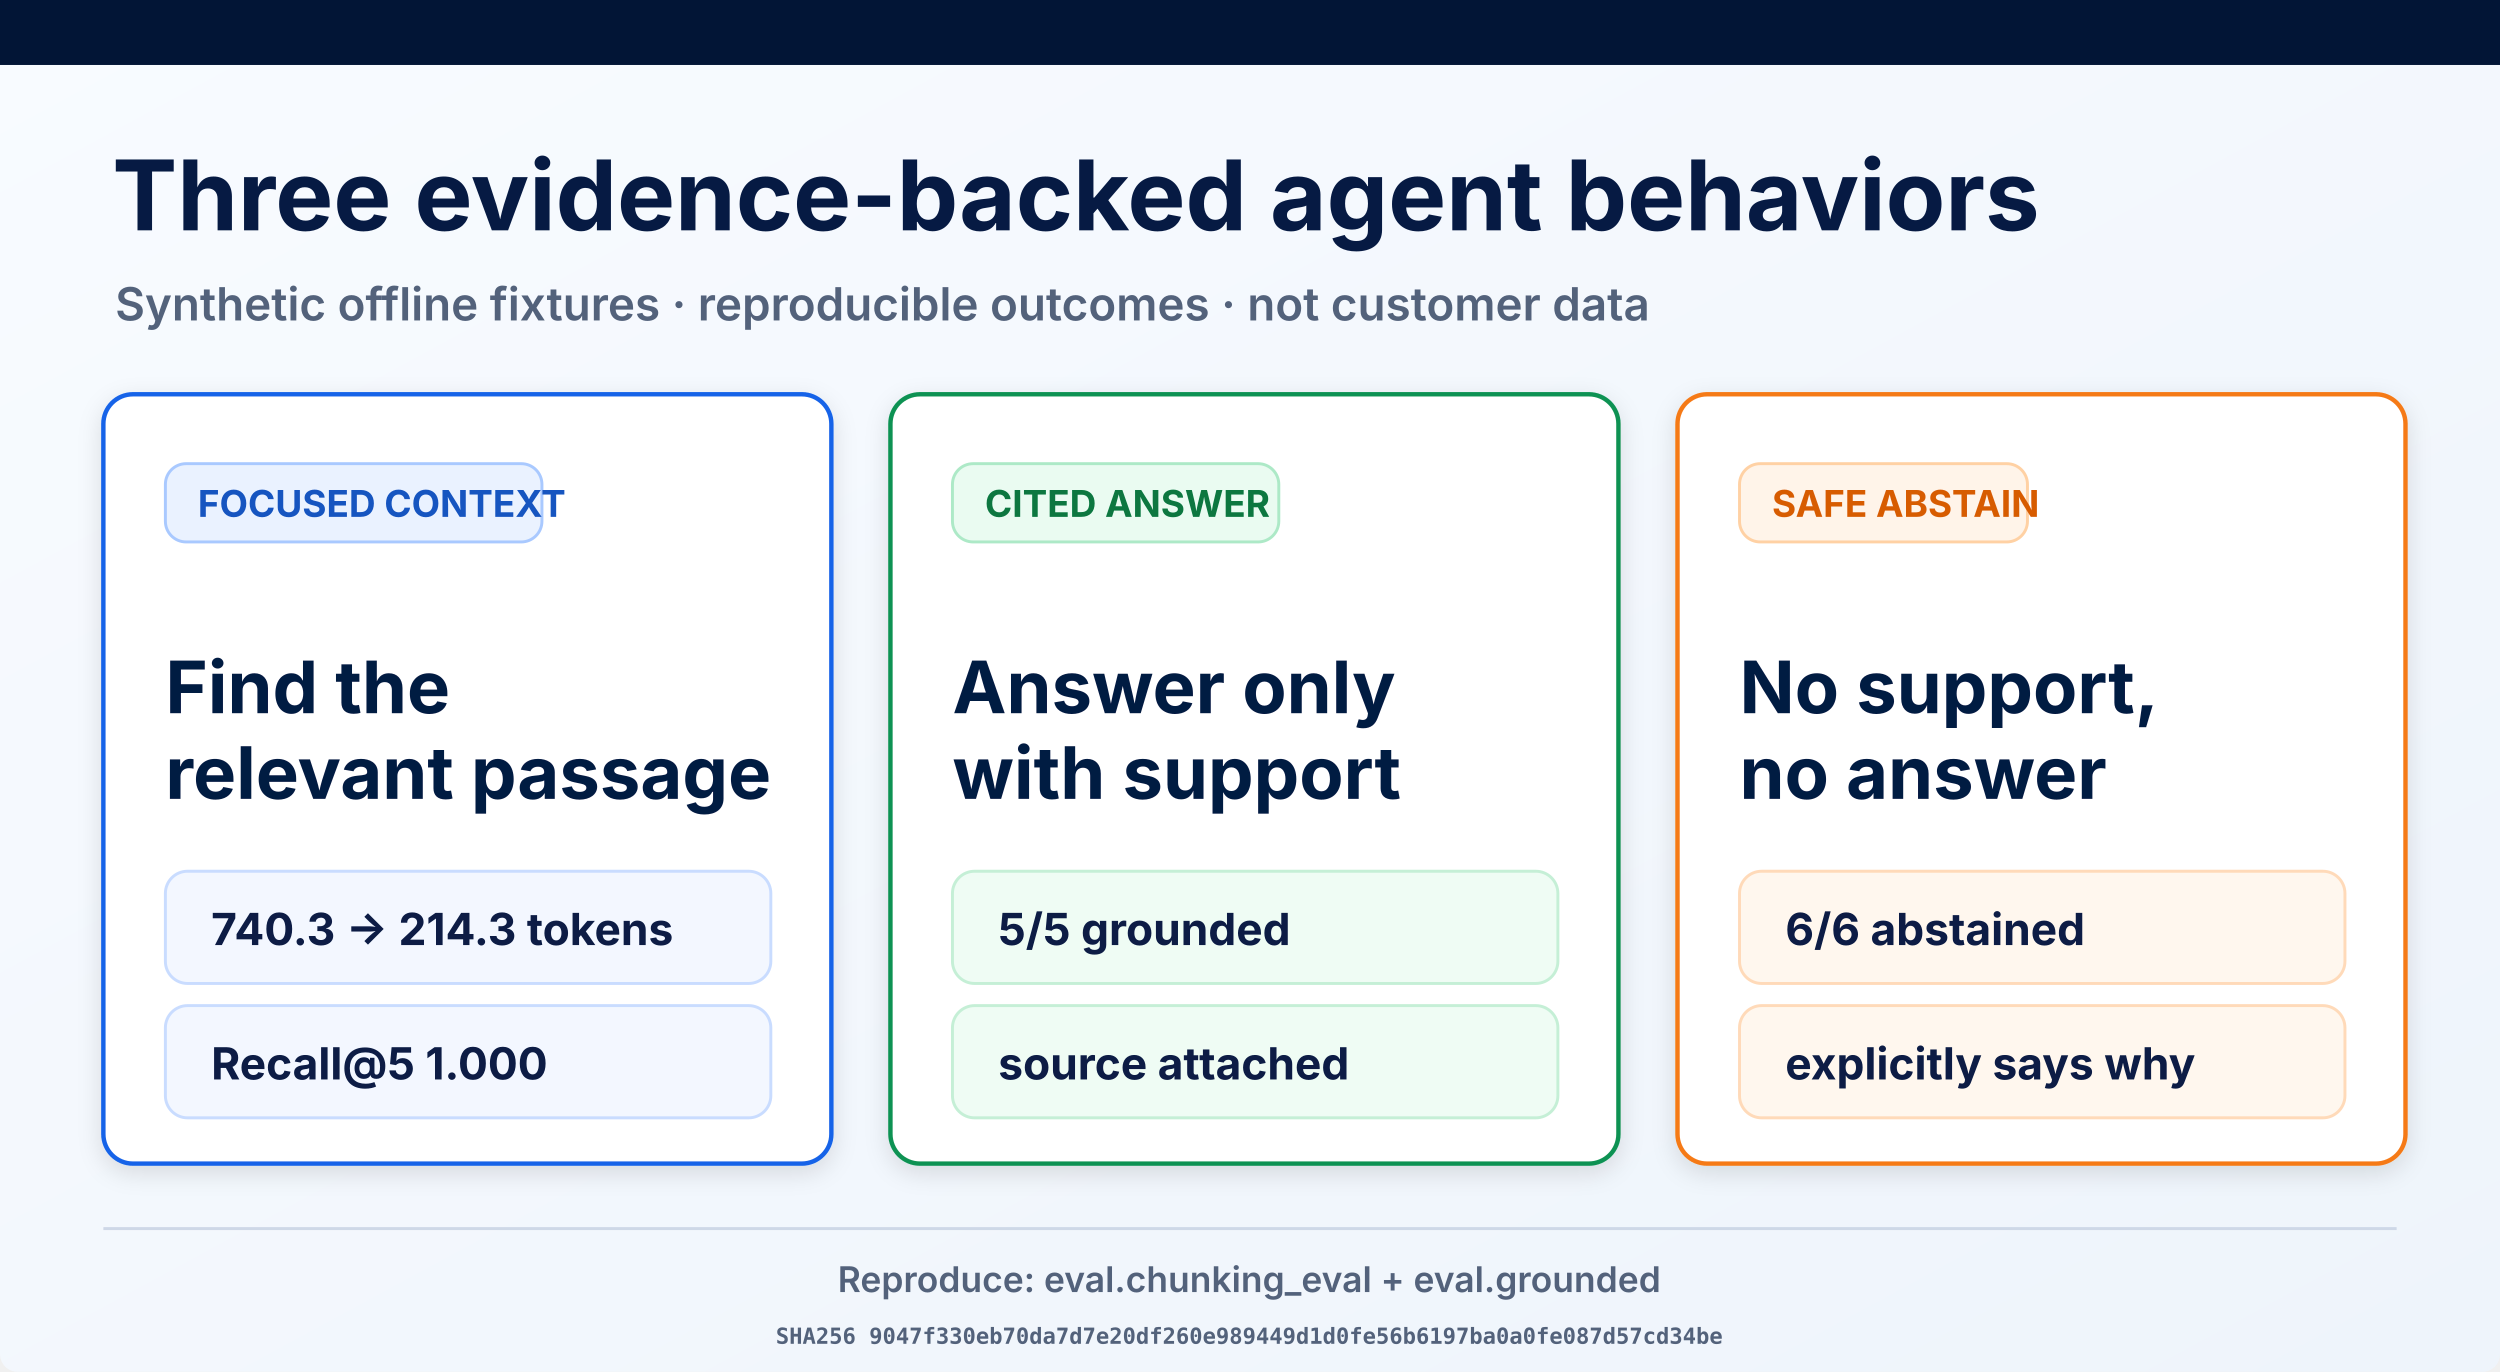
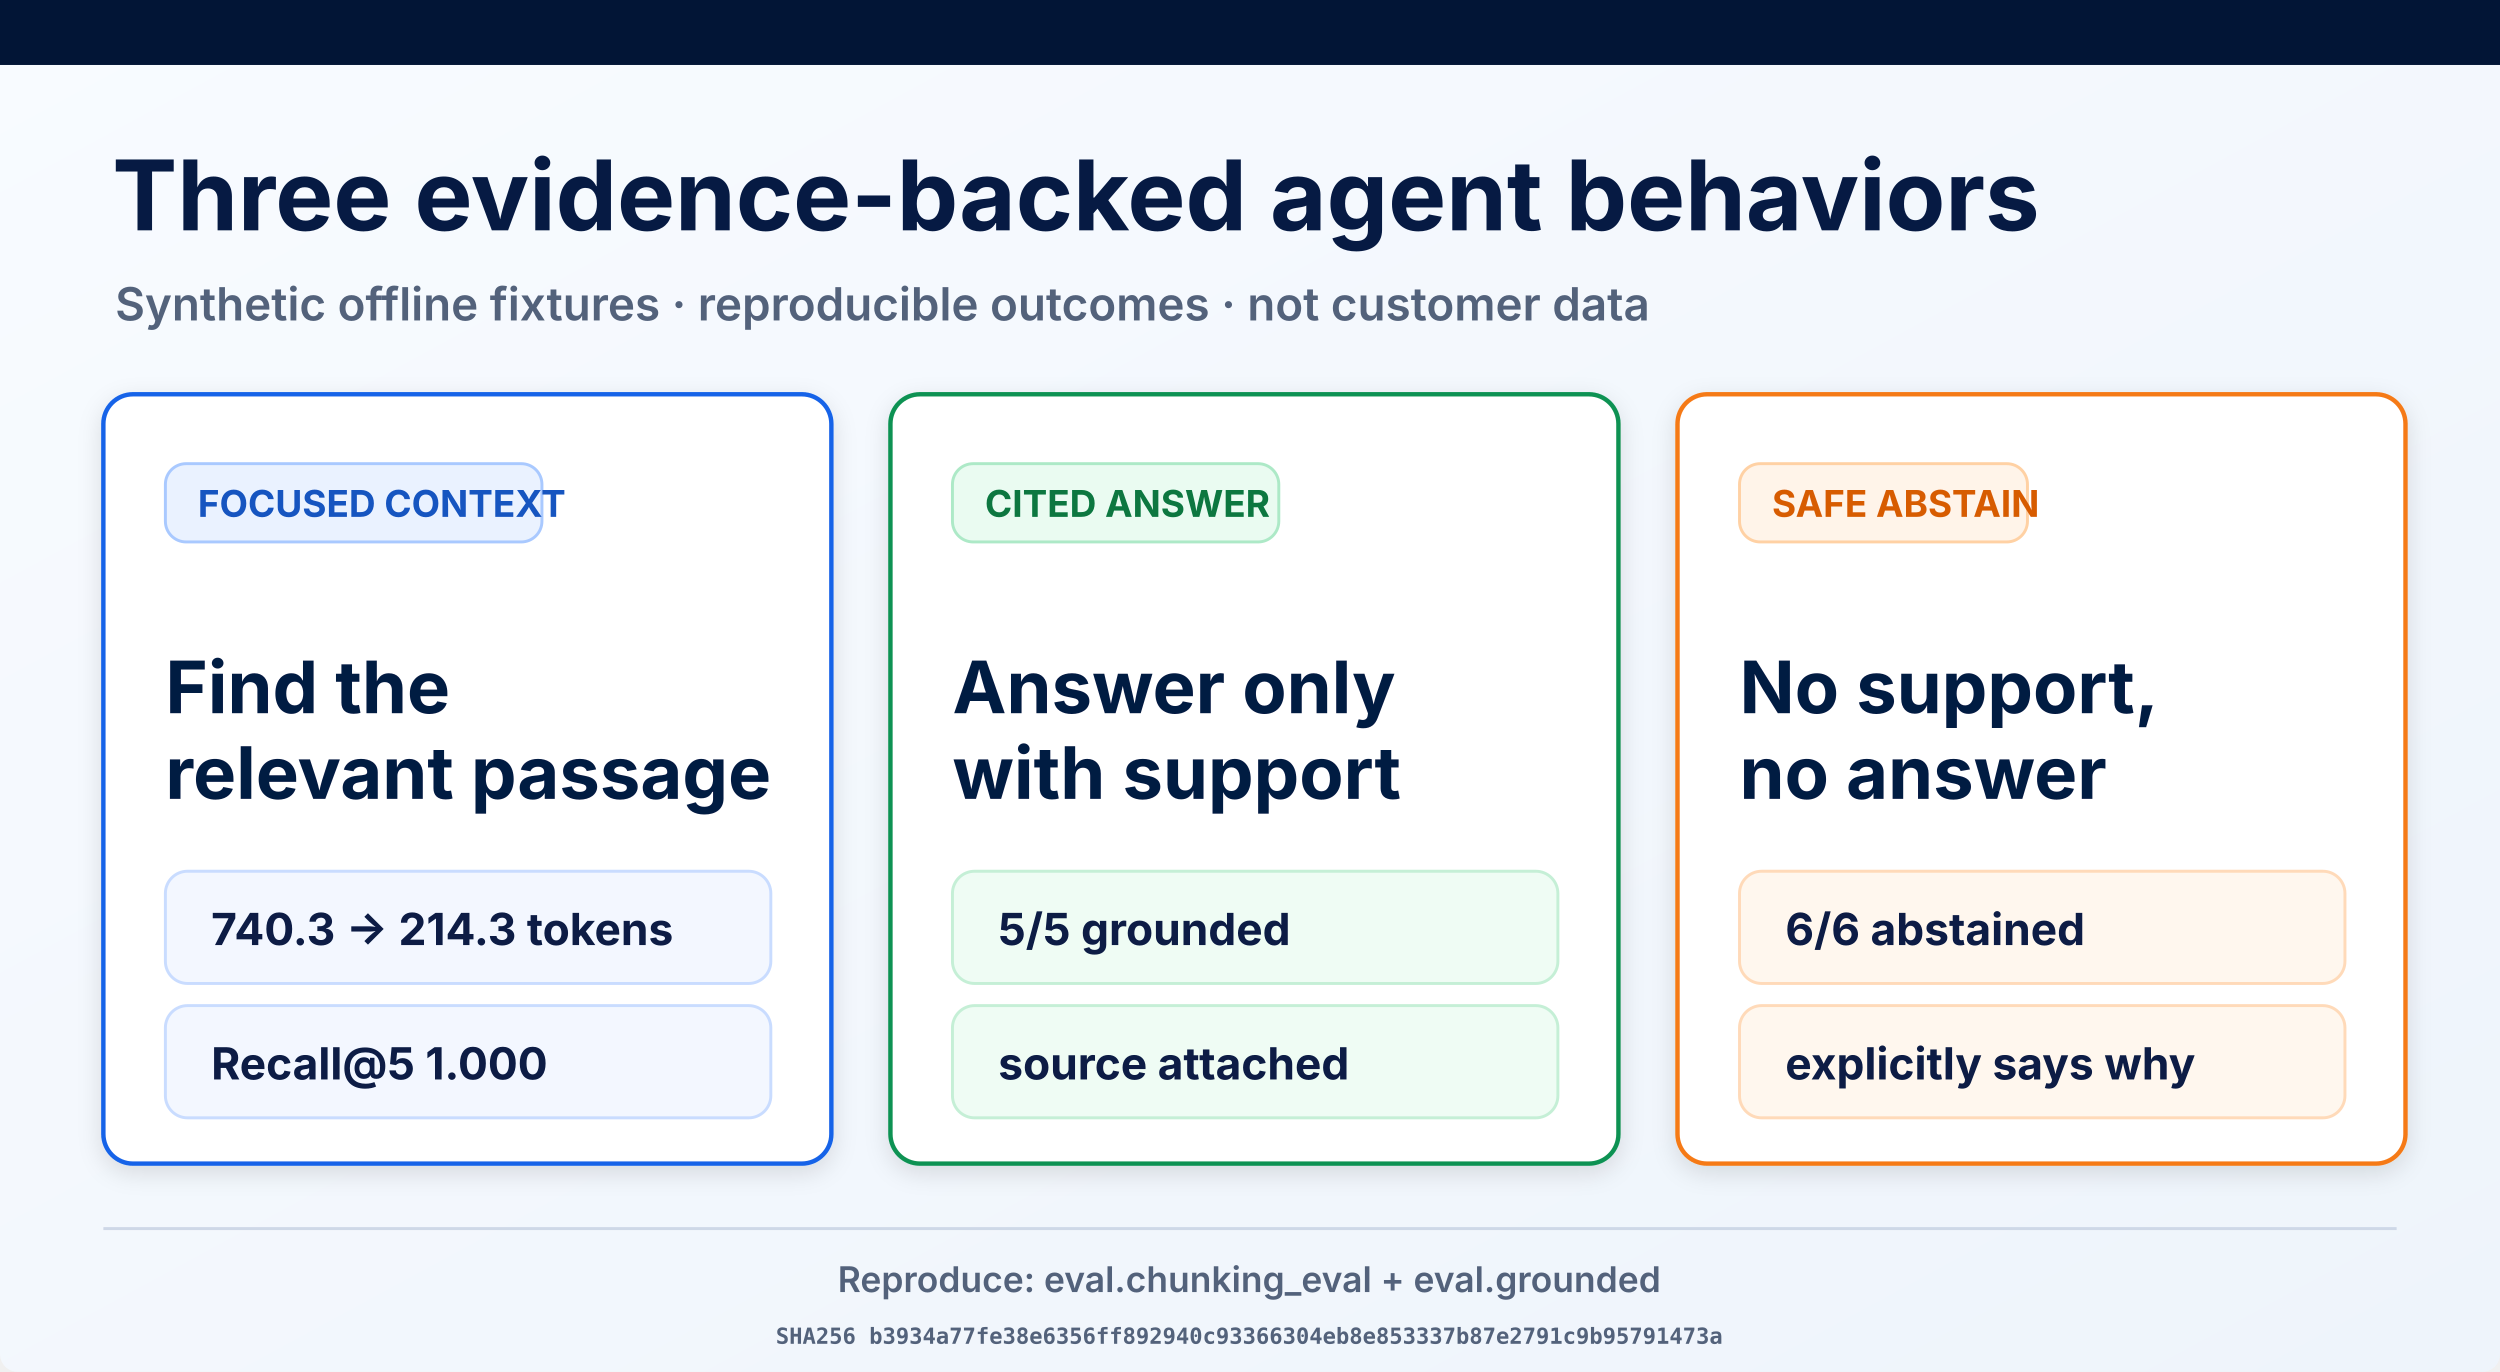
<svg xmlns="http://www.w3.org/2000/svg" width="1693" height="929" viewBox="0 0 1693 929" role="img" aria-labelledby="title desc">
  <defs>
    <linearGradient id="page" x1="0" y1="0" x2="1" y2="1">
      <stop offset="0" stop-color="#f8fbff" />
      <stop offset="1" stop-color="#eef4fb" />
    </linearGradient>
    <filter id="shadow" x="-10%" y="-10%" width="120%" height="130%">
      <feDropShadow dx="0" dy="5" stdDeviation="8" flood-opacity=".12" />
    </filter>
  </defs>
  <rect width="1693" height="929" rx="12" fill="url(#page)" />
  <rect width="1693" height="44" fill="#021536" />
  <text x="76" y="156" font-family="Inter, Arial, sans-serif" font-size="66" font-weight="700" fill="#061a43">Three evidence-backed agent behaviors</text>
  <text x="78" y="217" font-family="Inter, Arial, sans-serif" font-size="31" font-weight="600" fill="#53627b">Synthetic offline fixtures · reproducible outcomes · not customer data</text>
  <g filter="url(#shadow)">
    <rect x="70" y="267" width="493" height="521" rx="20" fill="#fff" stroke="#1763e8" stroke-width="3" />
    <rect x="112" y="314" width="255" height="53" rx="14" fill="#eaf2ff" stroke="#a9c9ff" stroke-width="2" />
    <text x="134" y="350" font-family="Inter, Arial, sans-serif" font-size="25" font-weight="700" fill="#1554c0">FOCUSED CONTEXT</text>
    <text x="112" y="483" font-family="Inter, Arial, sans-serif" font-size="49" font-weight="700" fill="#061a43">Find the</text>
    <text x="112" y="541" font-family="Inter, Arial, sans-serif" font-size="49" font-weight="700" fill="#061a43">relevant passage</text>
    <rect x="112" y="590" width="410" height="76" rx="15" fill="#f3f7ff" stroke="#c9dcff" stroke-width="2" />
    <text x="143" y="640" font-family="Inter, Arial, sans-serif" font-size="30" font-weight="700" fill="#0a1b44">740.3 → 214.3 tokens</text>
    <rect x="112" y="681" width="410" height="76" rx="15" fill="#f3f7ff" stroke="#c9dcff" stroke-width="2" />
    <text x="143" y="731" font-family="Inter, Arial, sans-serif" font-size="30" font-weight="700" fill="#0a1b44">Recall@5 1.000</text>
  </g>
  <g filter="url(#shadow)">
    <rect x="603" y="267" width="493" height="521" rx="20" fill="#fff" stroke="#109252" stroke-width="3" />
    <rect x="645" y="314" width="221" height="53" rx="14" fill="#eafbf1" stroke="#ade9c7" stroke-width="2" />
    <text x="667" y="350" font-family="Inter, Arial, sans-serif" font-size="25" font-weight="700" fill="#08773f">CITED ANSWER</text>
    <text x="645" y="483" font-family="Inter, Arial, sans-serif" font-size="49" font-weight="700" fill="#061a43">Answer only</text>
    <text x="645" y="541" font-family="Inter, Arial, sans-serif" font-size="49" font-weight="700" fill="#061a43">with support</text>
    <rect x="645" y="590" width="410" height="76" rx="15" fill="#effcf4" stroke="#c5efd6" stroke-width="2" />
    <text x="676" y="640" font-family="Inter, Arial, sans-serif" font-size="30" font-weight="700" fill="#0a1b44">5/5 grounded</text>
    <rect x="645" y="681" width="410" height="76" rx="15" fill="#effcf4" stroke="#c5efd6" stroke-width="2" />
    <text x="676" y="731" font-family="Inter, Arial, sans-serif" font-size="30" font-weight="700" fill="#0a1b44">source attached</text>
  </g>
  <g filter="url(#shadow)">
    <rect x="1136" y="267" width="493" height="521" rx="20" fill="#fff" stroke="#f57a19" stroke-width="3" />
    <rect x="1178" y="314" width="195" height="53" rx="14" fill="#fff4e9" stroke="#ffd1a4" stroke-width="2" />
    <text x="1200" y="350" font-family="Inter, Arial, sans-serif" font-size="25" font-weight="700" fill="#d75c06">SAFE ABSTAIN</text>
    <text x="1178" y="483" font-family="Inter, Arial, sans-serif" font-size="49" font-weight="700" fill="#061a43">No support,</text>
    <text x="1178" y="541" font-family="Inter, Arial, sans-serif" font-size="49" font-weight="700" fill="#061a43">no answer</text>
    <rect x="1178" y="590" width="410" height="76" rx="15" fill="#fff7ee" stroke="#ffdab9" stroke-width="2" />
    <text x="1209" y="640" font-family="Inter, Arial, sans-serif" font-size="30" font-weight="700" fill="#0a1b44">6/6 abstained</text>
    <rect x="1178" y="681" width="410" height="76" rx="15" fill="#fff7ee" stroke="#ffdab9" stroke-width="2" />
    <text x="1209" y="731" font-family="Inter, Arial, sans-serif" font-size="30" font-weight="700" fill="#0a1b44">explicitly says why</text>
  </g>
  <line x1="70" y1="832" x2="1623" y2="832" stroke="#ced8e7" stroke-width="2" />
  <text x="846" y="875" text-anchor="middle" font-family="Inter, Arial, sans-serif" font-size="24" font-weight="600" fill="#53627b">Reproduce: eval.chunking_eval + eval.grounded</text>
-   <text x="846" y="910" text-anchor="middle" font-family="ui-monospace, monospace" font-size="15" font-weight="600" fill="#53627b">SHA256 9047f330eb70da7d7e20df260e989449d1d0fe56b6197ba0a0fe087d57cd34be</text>
+   <text x="846" y="910" text-anchor="middle" font-family="ui-monospace, monospace" font-size="15" font-weight="600" fill="#53627b">SHA256 b3934a77fe38e6356ff892940c93366304eb8e853337b87e2791c9b95791473a</text>
</svg>
